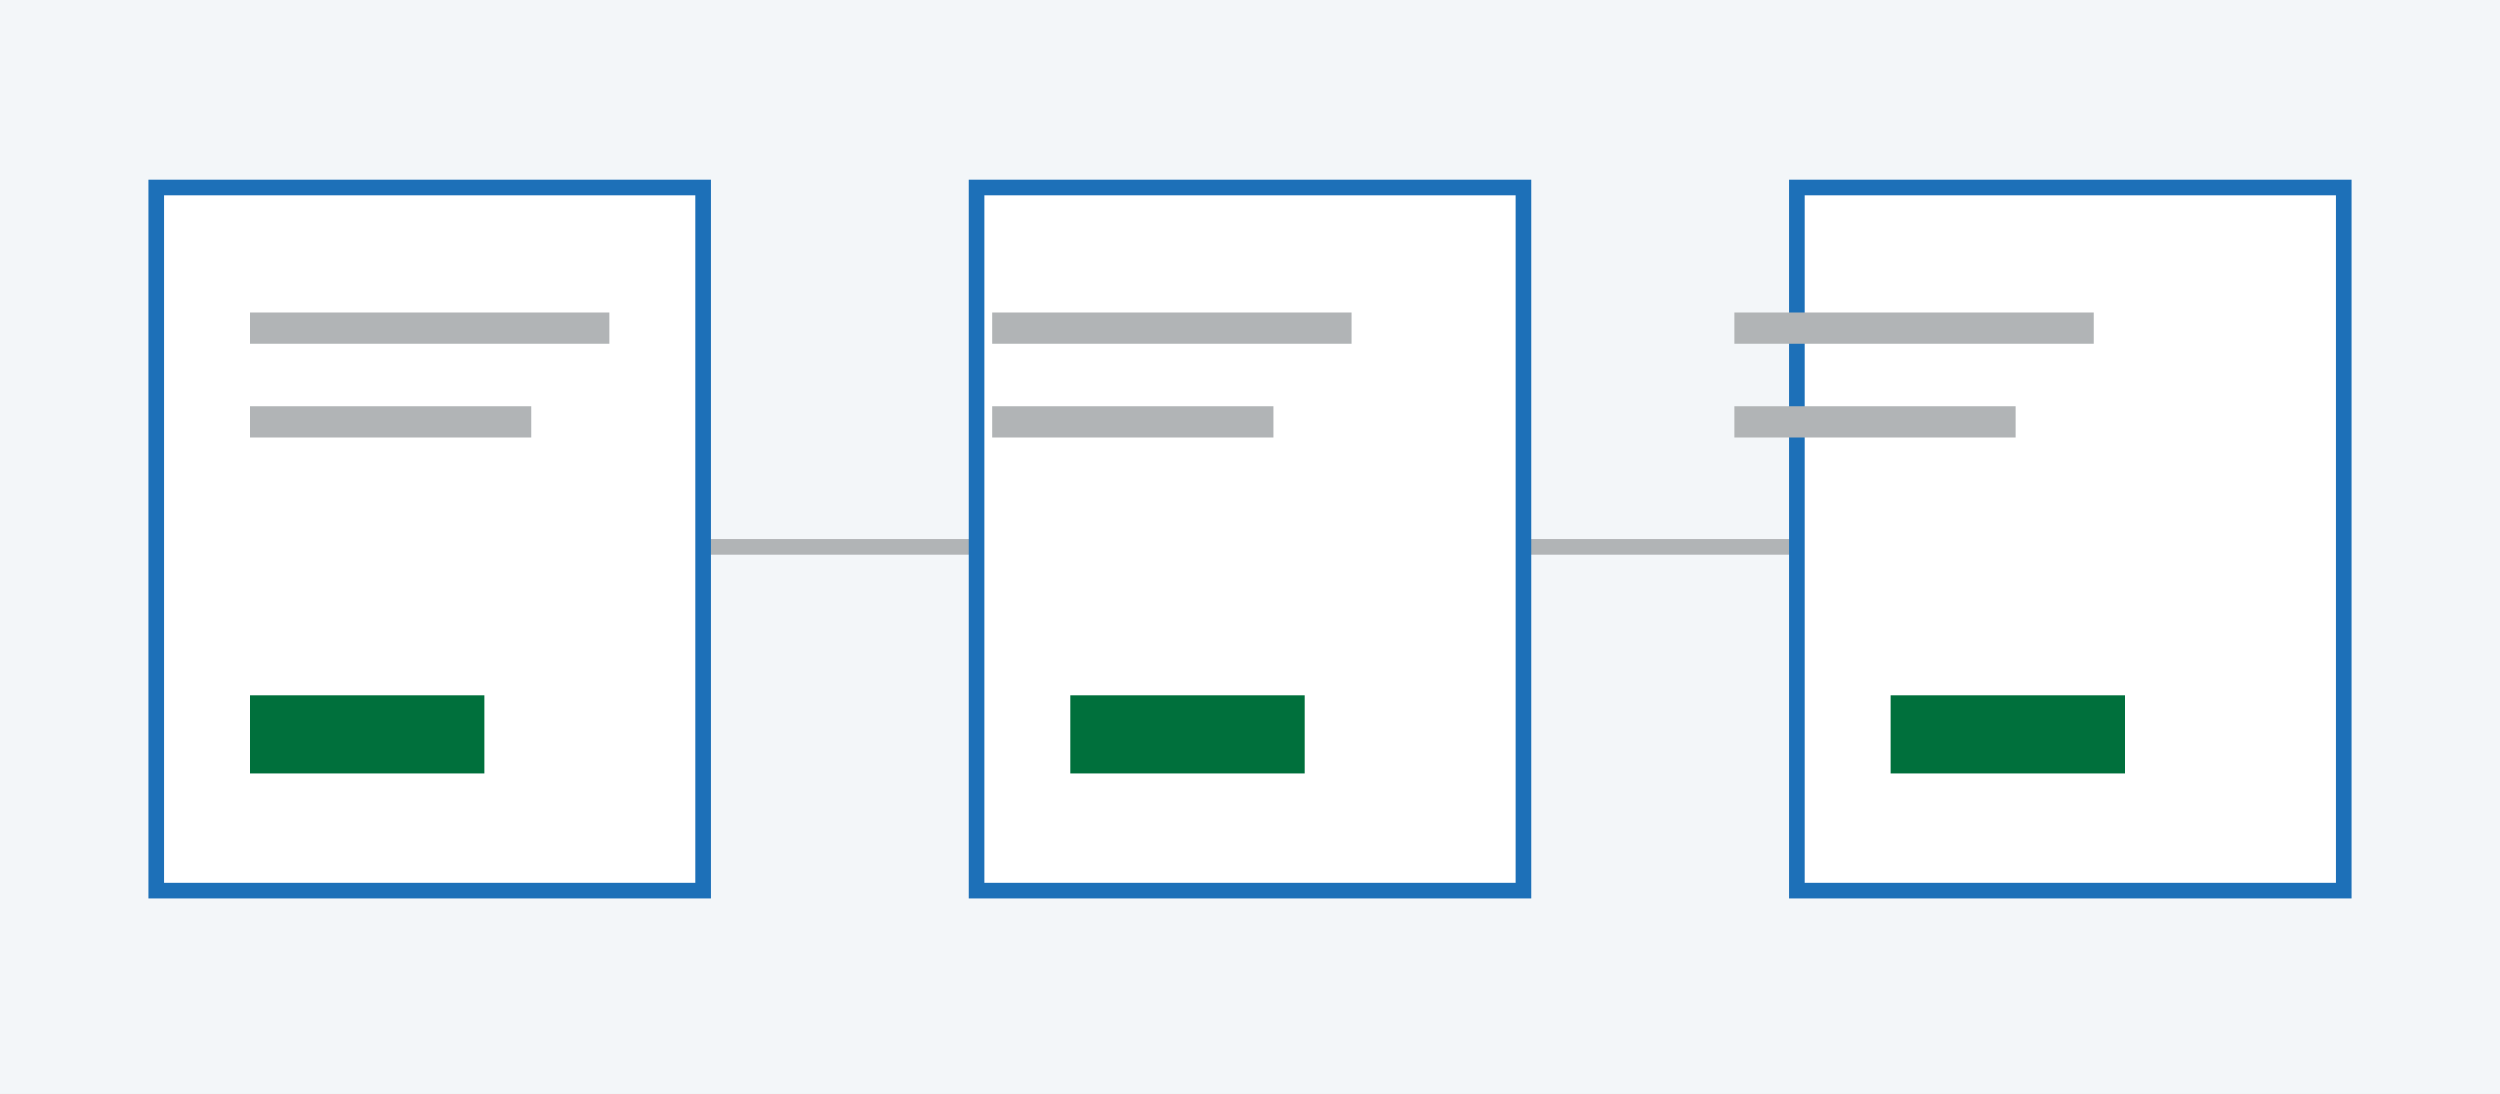
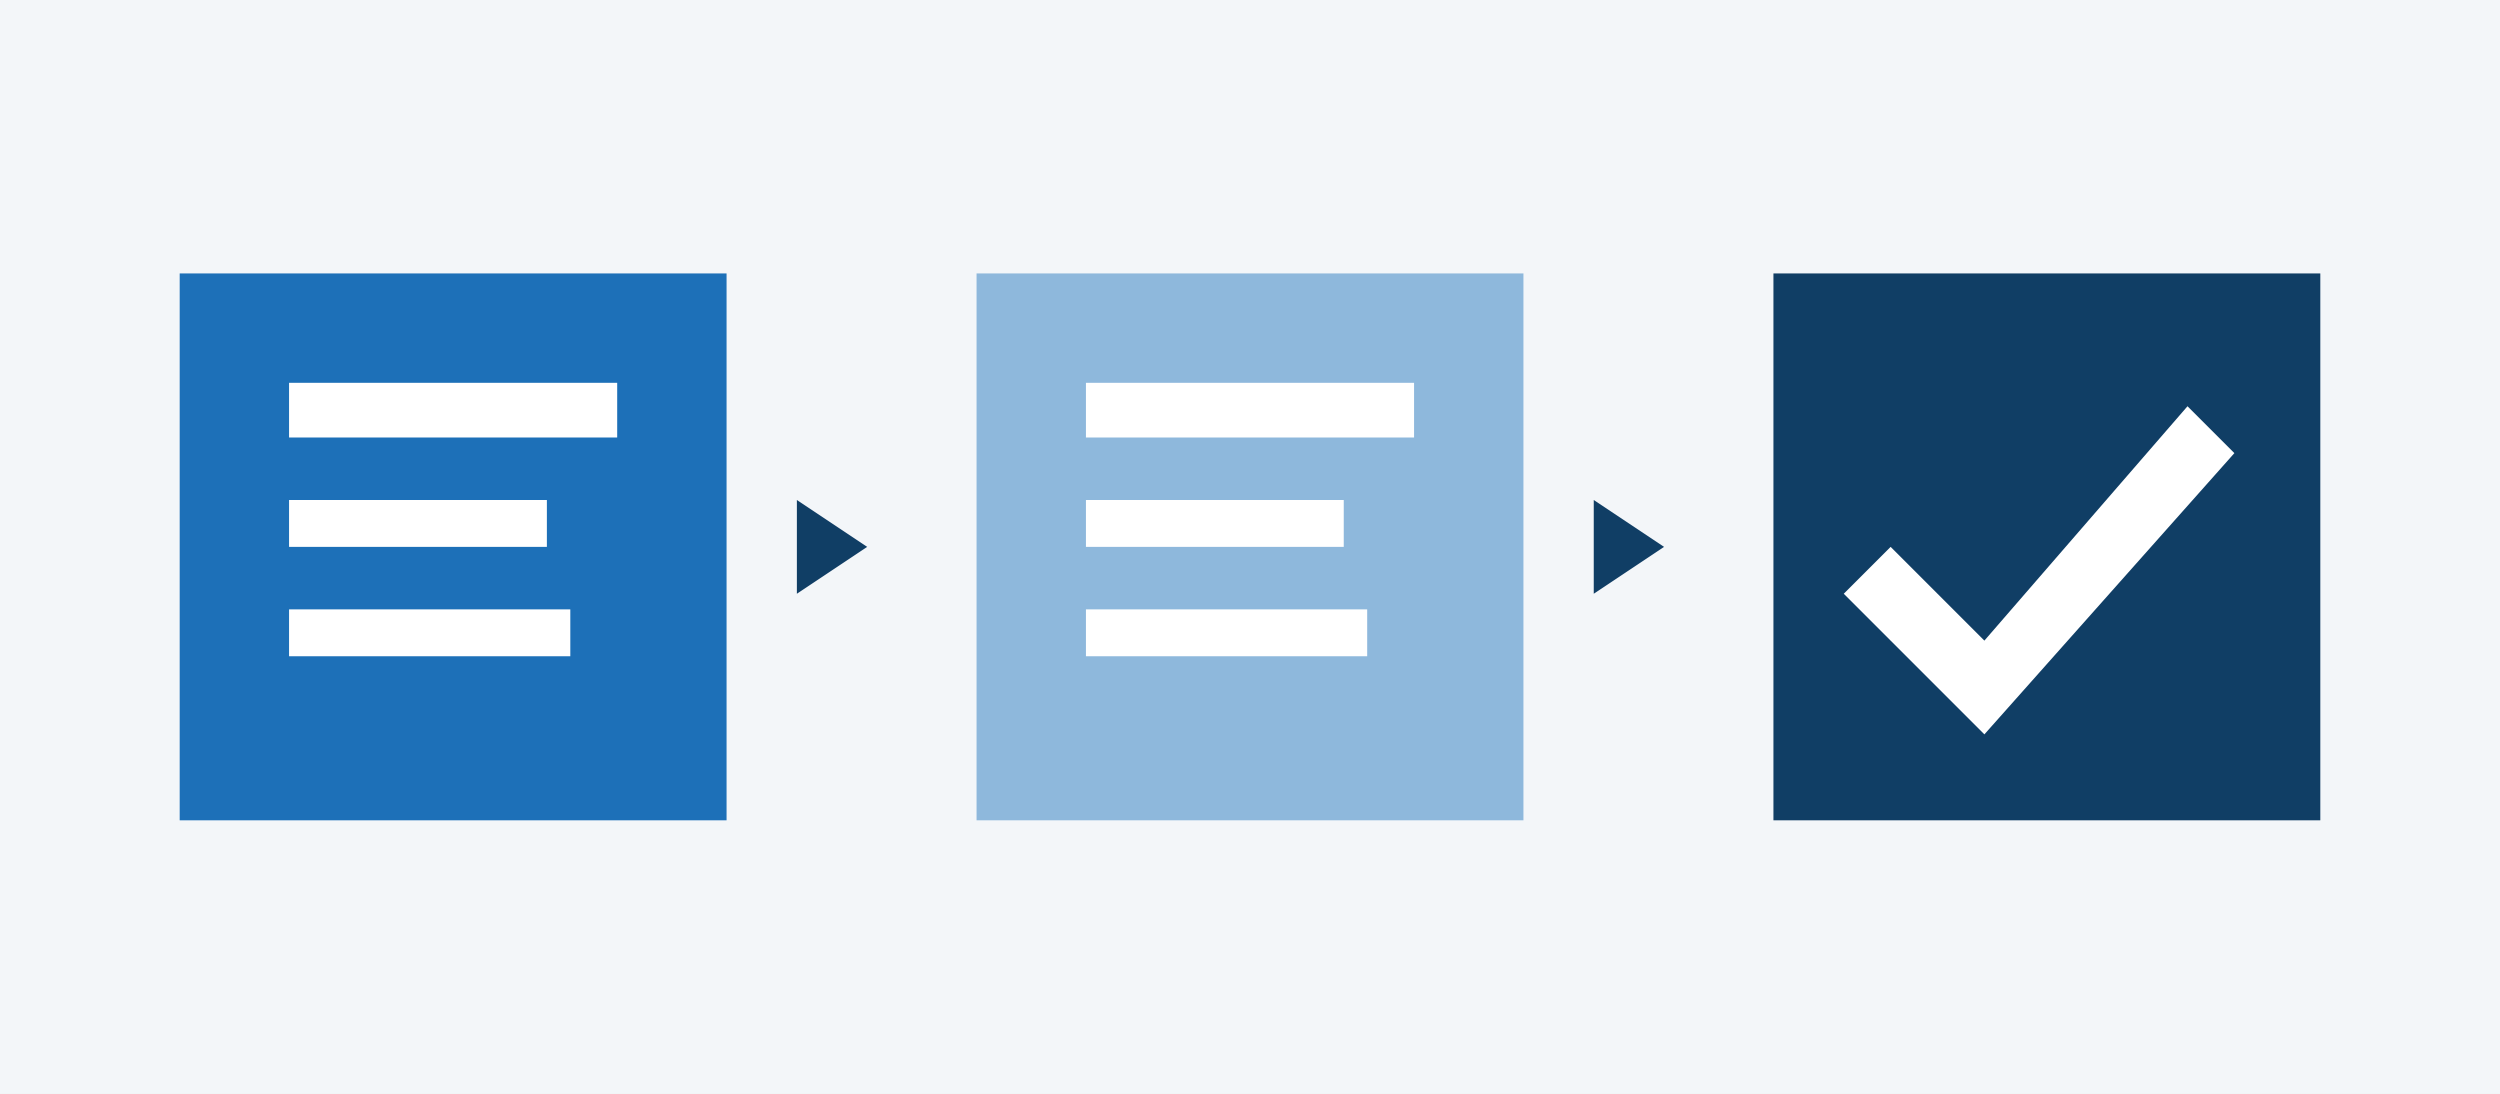
<svg xmlns="http://www.w3.org/2000/svg" viewBox="0 0 320 140">
  <path fill="#f3f6f9" d="M0 0h320v140H0z" />
-   <path d="M75 70h170" stroke="#b1b4b6" stroke-width="2" />
-   <g fill="#fff" stroke="#1d70b8" stroke-width="2">
-     <rect x="20" y="24" width="70" height="90" />
-     <rect x="125" y="24" width="70" height="90" />
-     <rect x="230" y="24" width="70" height="90" />
-   </g>
-   <path d="M32 42h46m-46 12h36m59-12h46m-46 12h36m59-12h46m-46 12h36" stroke="#b1b4b6" stroke-width="4" />
-   <path d="M32 94h30m75 0h30m75 0h30" stroke="#00703c" stroke-width="10" />
+   <path fill="#1d70b8" d="M23 35h70v70H23z" />
+   <path fill="#8eb8dc" d="M125 35h70v70h-70z" />
+   <path fill="#103e65" d="M227 35h70v70h-70z" />
+   <path fill="#fff" d="M37 49h42v7H37zM37 64h33v6H37zM37 78h36v6H37zM139 49h42v7h-42zM139 64h33v6h-33zM139 78h36v6h-36z" />
+   <path fill="#fff" d="m242 70 12 12 26-30 6 6-32 36-18-18z" />
+   <path fill="#103e65" d="m102 64 9 6-9 6zM204 64l9 6-9 6z" />
</svg>
